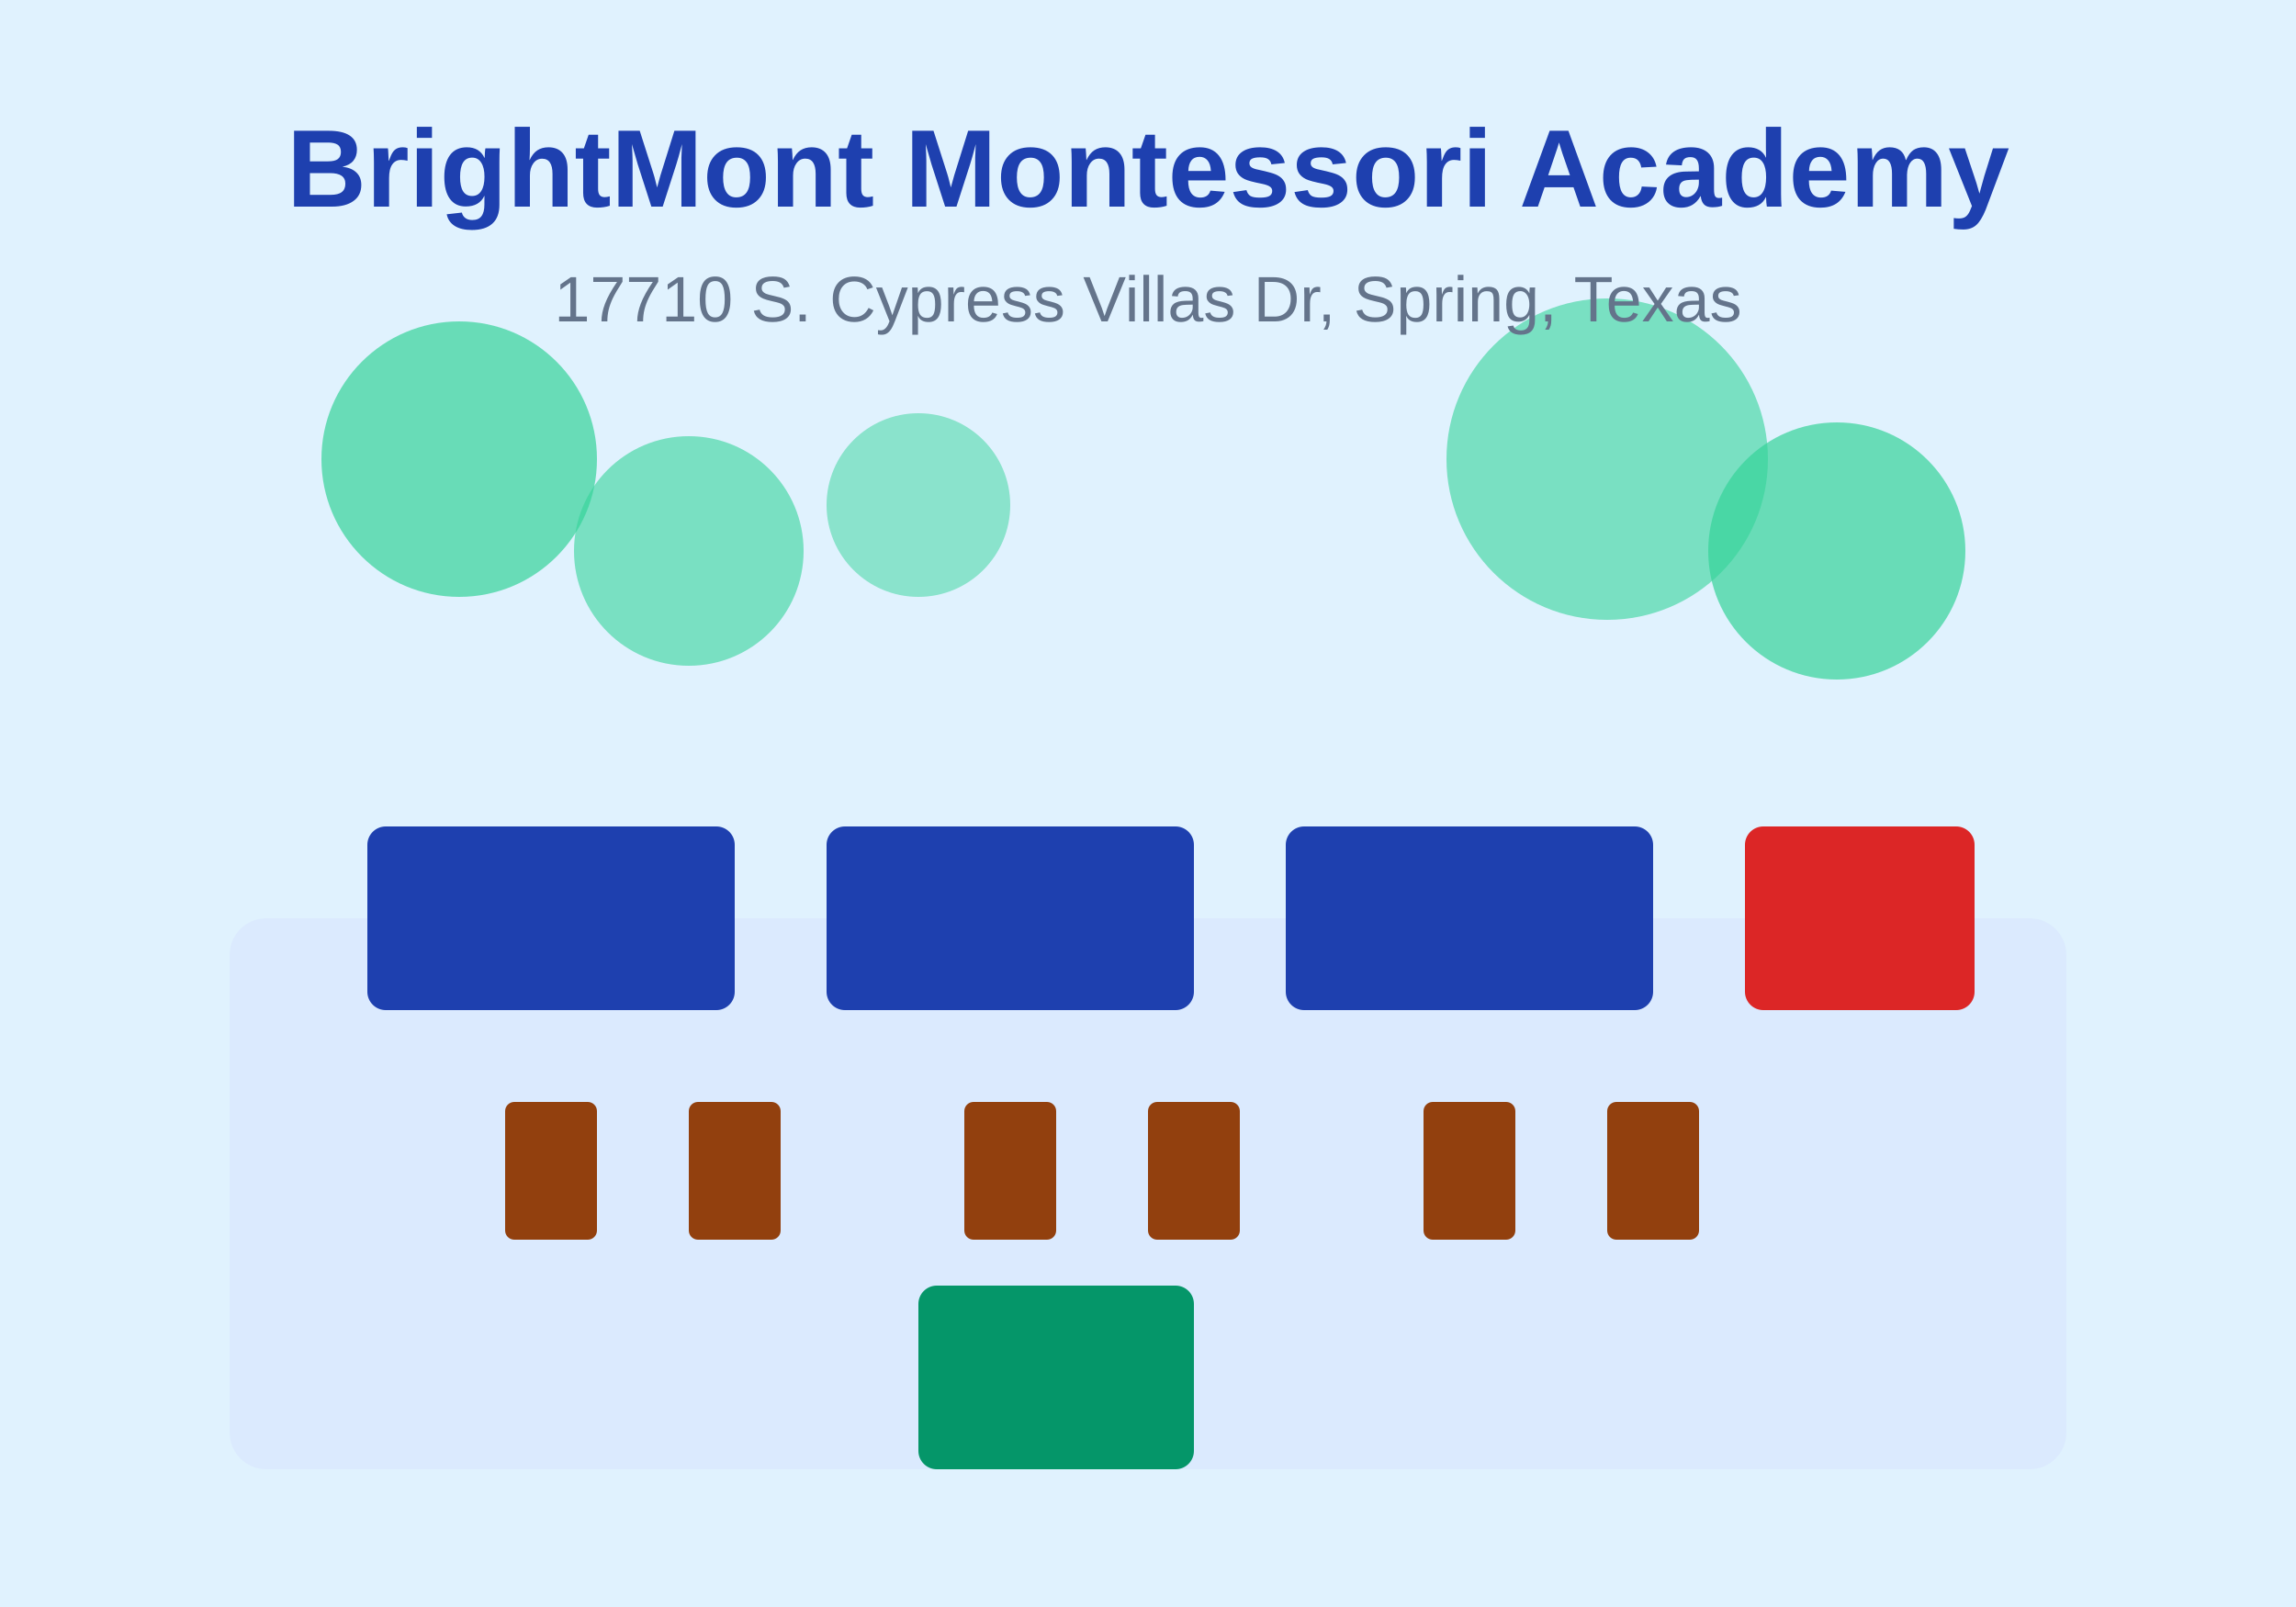
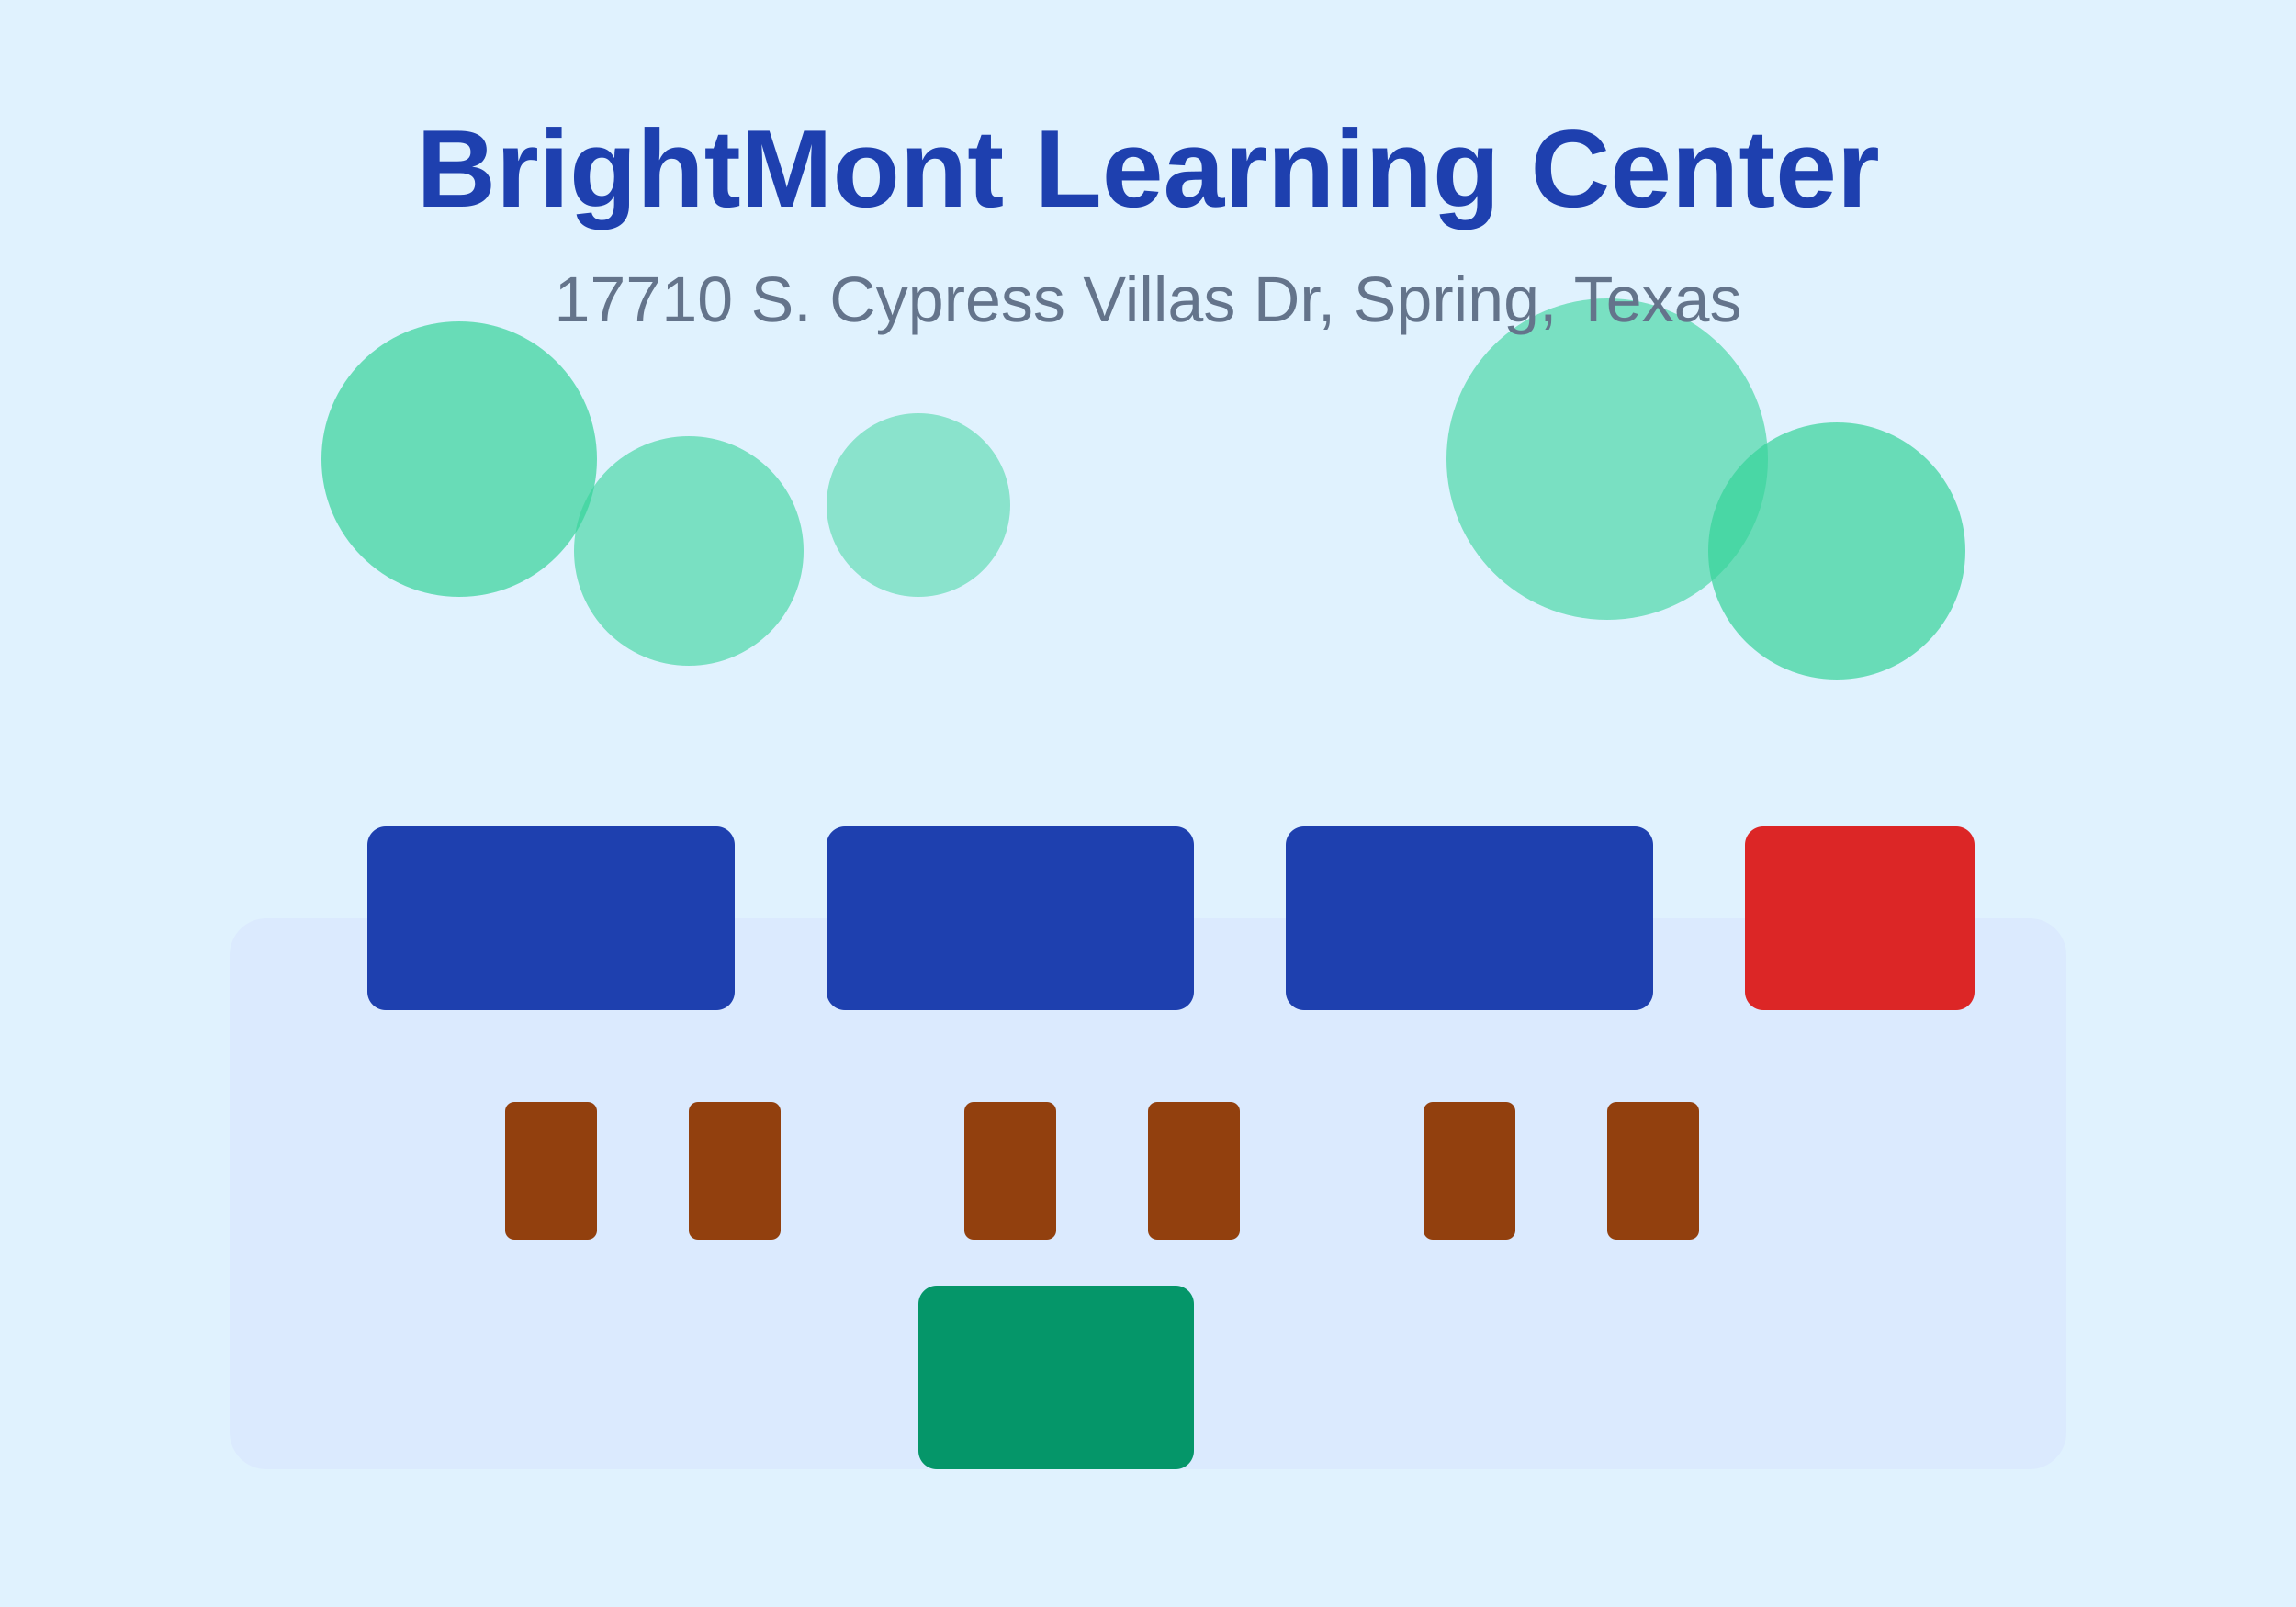
<svg xmlns="http://www.w3.org/2000/svg" width="500" height="350" viewBox="0 0 500 350" fill="none">
  <rect width="500" height="350" fill="#E0F2FE" />
  <rect x="50" y="200" width="400" height="120" fill="#DBEAFE" rx="8" />
  <rect x="80" y="180" width="80" height="40" fill="#1E40AF" rx="4" />
  <rect x="180" y="180" width="80" height="40" fill="#1E40AF" rx="4" />
  <rect x="280" y="180" width="80" height="40" fill="#1E40AF" rx="4" />
  <rect x="380" y="180" width="50" height="40" fill="#DC2626" rx="4" />
  <rect x="110" y="240" width="20" height="30" fill="#92400E" rx="2" />
  <rect x="150" y="240" width="20" height="30" fill="#92400E" rx="2" />
  <rect x="210" y="240" width="20" height="30" fill="#92400E" rx="2" />
  <rect x="250" y="240" width="20" height="30" fill="#92400E" rx="2" />
  <rect x="310" y="240" width="20" height="30" fill="#92400E" rx="2" />
  <rect x="350" y="240" width="20" height="30" fill="#92400E" rx="2" />
  <rect x="200" y="280" width="60" height="40" fill="#059669" rx="4" />
  <circle cx="100" cy="100" r="30" fill="#34D399" opacity="0.7" />
  <circle cx="150" cy="120" r="25" fill="#34D399" opacity="0.6" />
  <circle cx="200" cy="110" r="20" fill="#34D399" opacity="0.5" />
  <circle cx="350" cy="100" r="35" fill="#34D399" opacity="0.6" />
  <circle cx="400" cy="120" r="28" fill="#34D399" opacity="0.7" />
-   <text x="250" y="45" font-family="Arial, sans-serif" font-size="24" font-weight="bold" fill="#1E40AF" text-anchor="middle">BrightMont Montessori Academy</text>
+   <text x="250" y="45" font-family="Arial, sans-serif" font-size="24" font-weight="bold" fill="#1E40AF" text-anchor="middle">BrightMont Learning Center</text>
  <text x="250" y="70" font-family="Arial, sans-serif" font-size="14" fill="#64748B" text-anchor="middle">17710 S. Cypress Villas Dr, Spring, Texas</text>
</svg>
